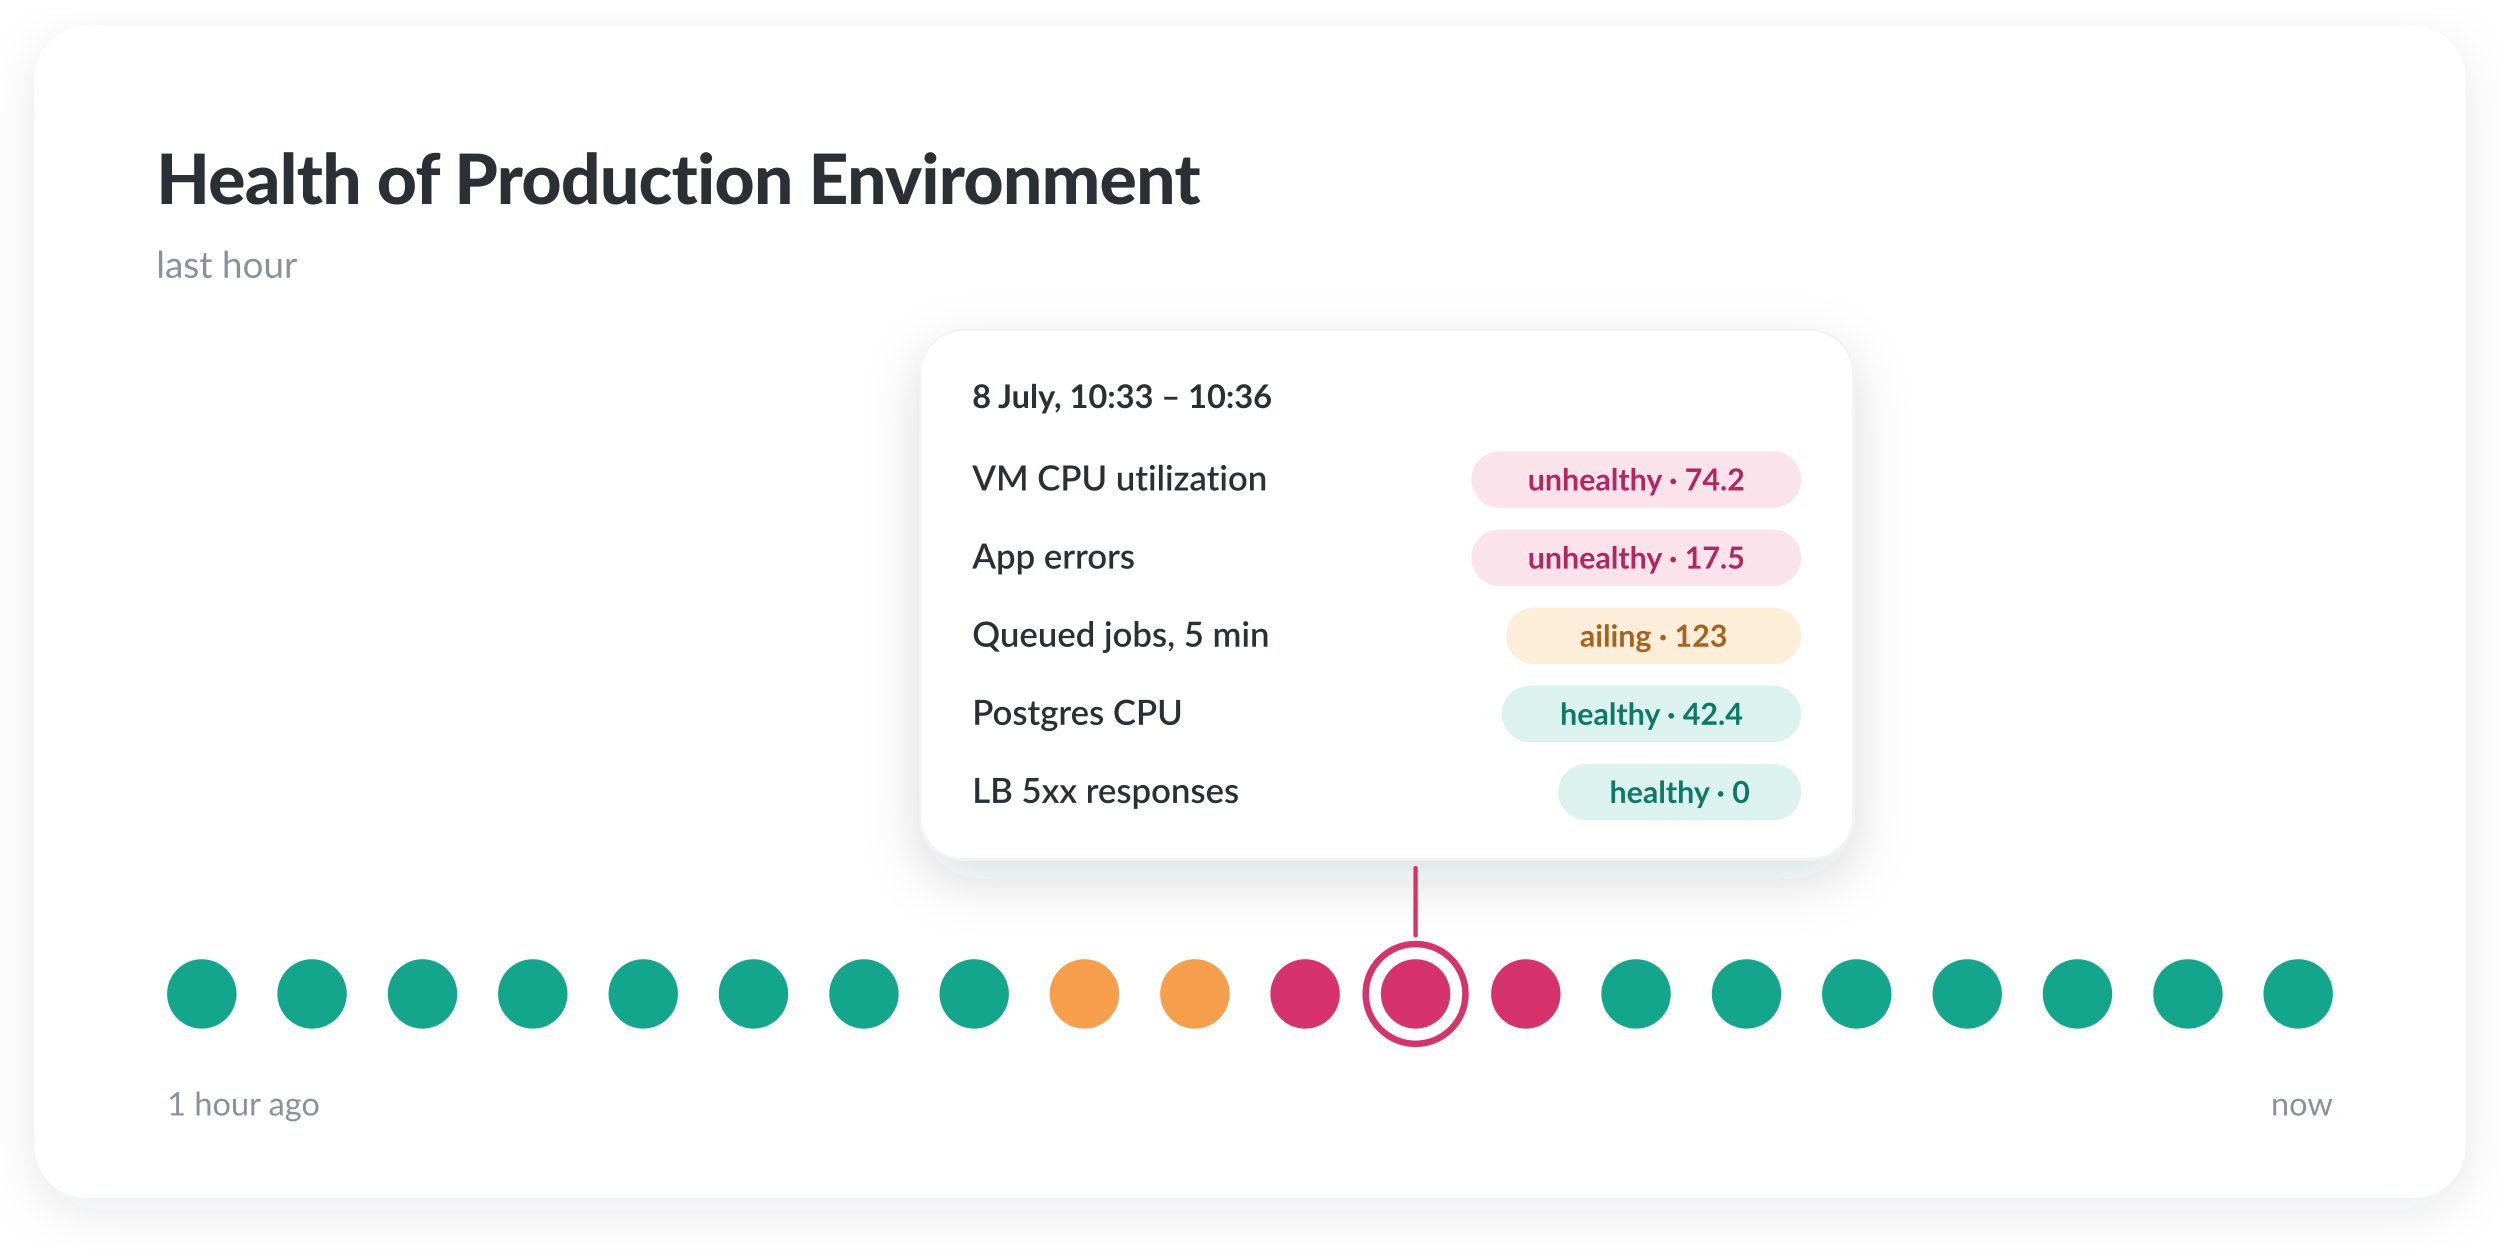
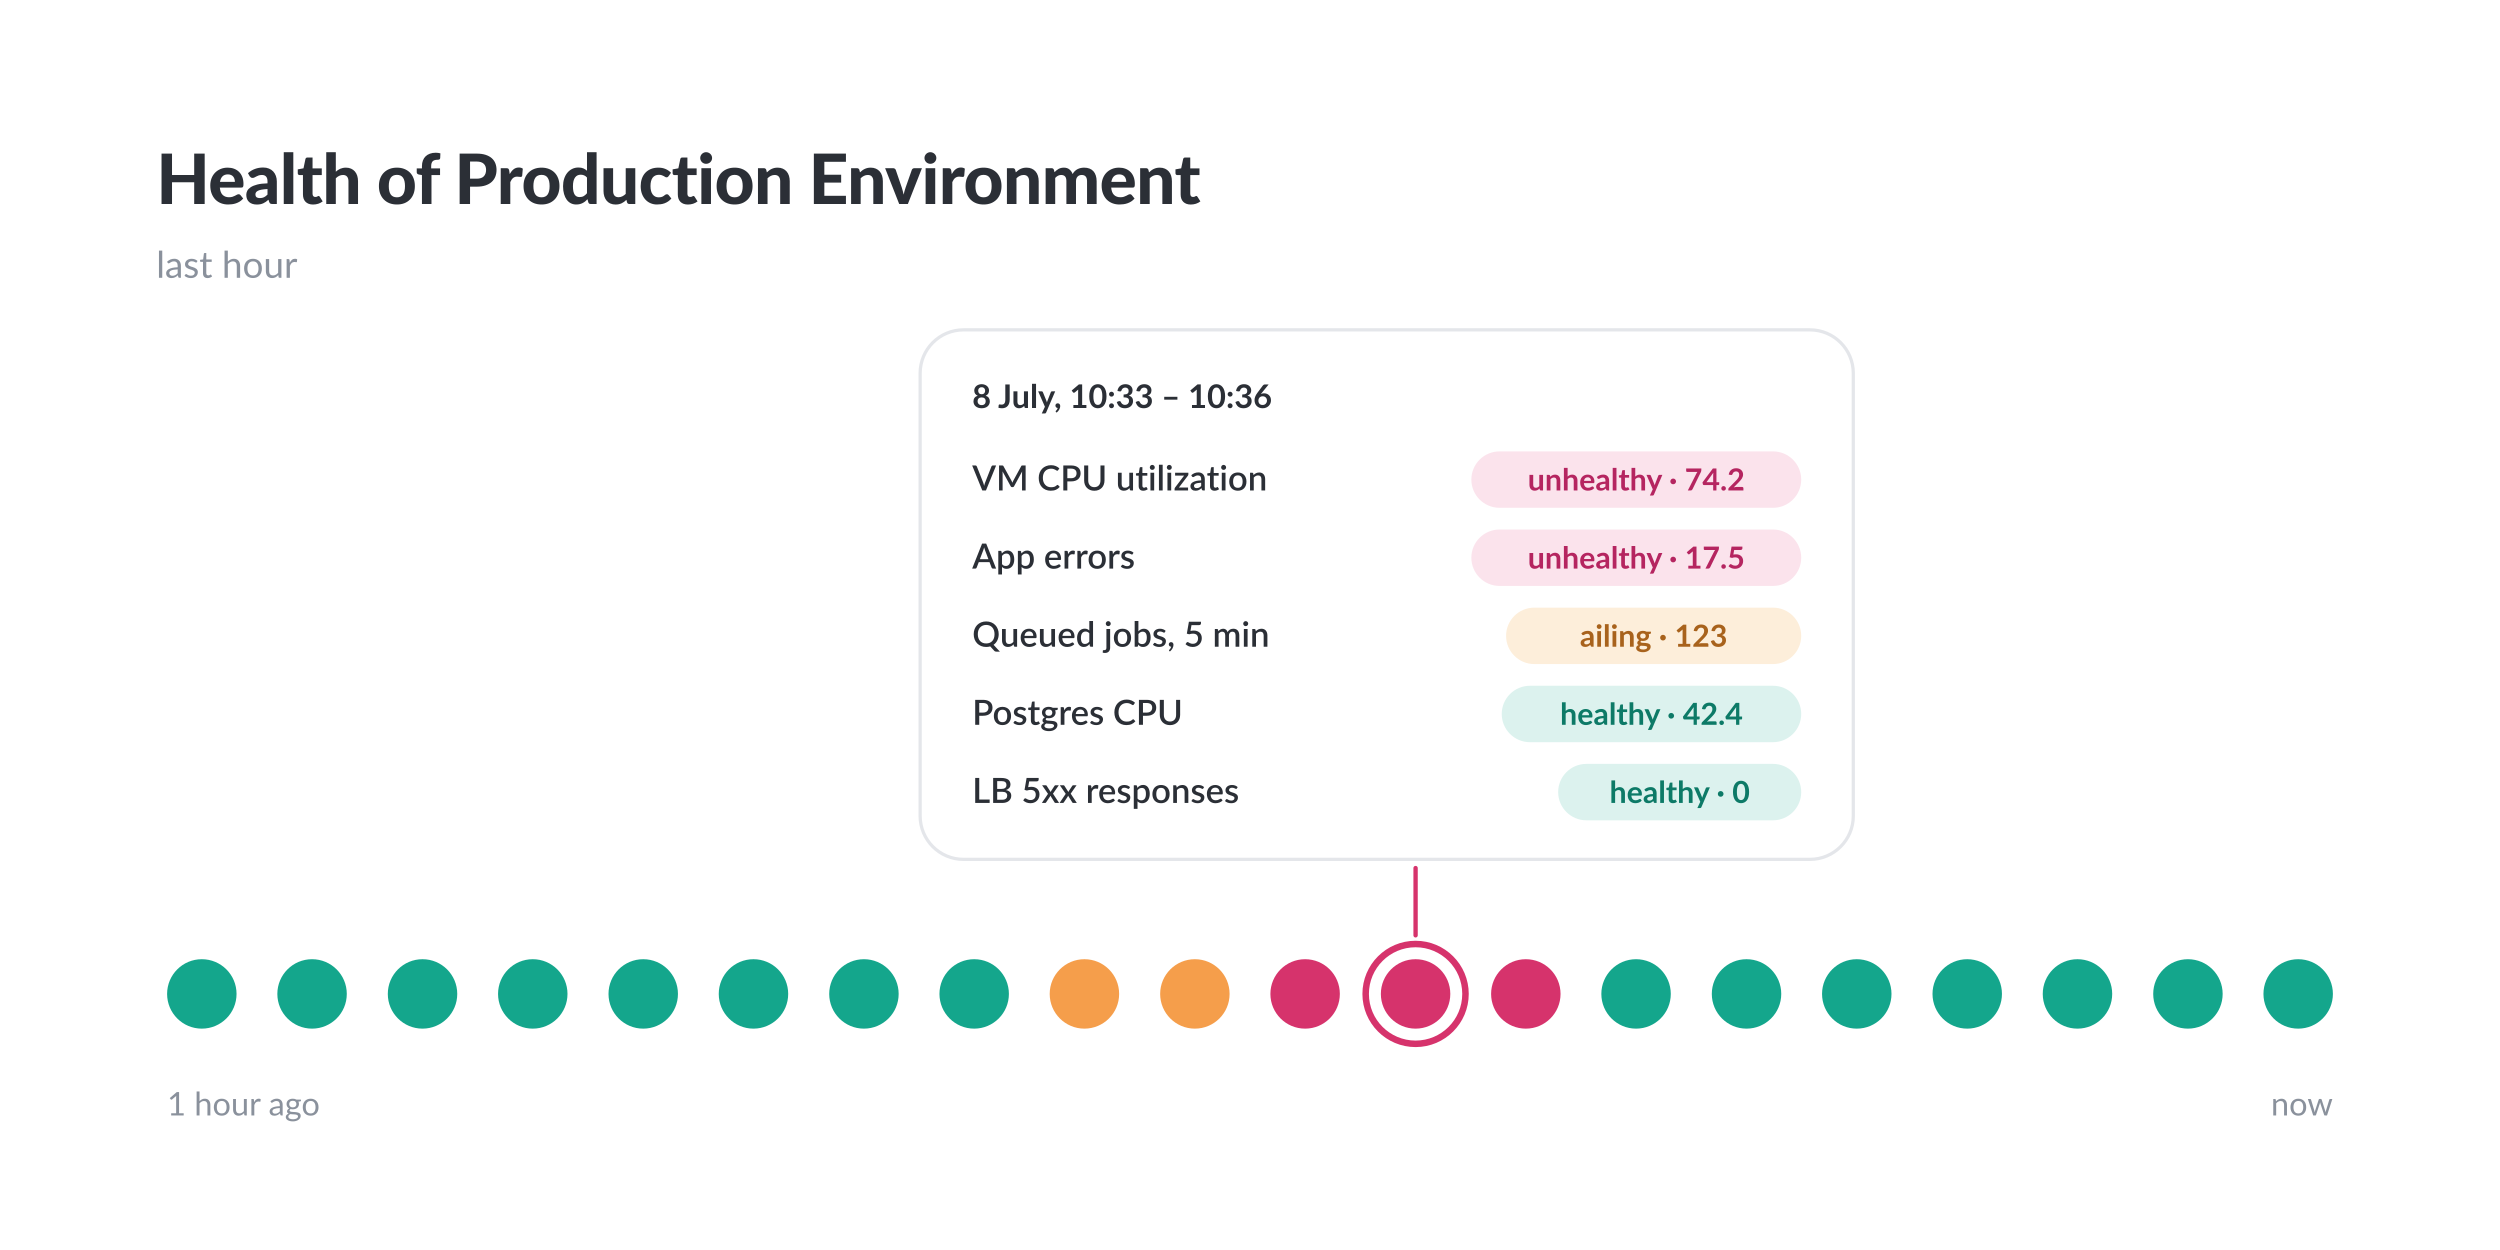
<svg xmlns="http://www.w3.org/2000/svg" width="1152" height="576" viewBox="0 0 1152 576" font-family="Lato, system-ui, sans-serif">
-   <defs>
-     <filter id="cardShadow" x="-5%" y="-5%" width="110%" height="115%">
-       <feDropShadow dx="0" dy="6" stdDeviation="13" flood-color="#1f2933" flood-opacity="0.10" />
-     </filter>
-     <filter id="tipShadow" x="-15%" y="-15%" width="130%" height="140%">
-       <feDropShadow dx="0" dy="9" stdDeviation="13" flood-color="#1f2933" flood-opacity="0.15" />
-     </filter>
-   </defs>
  <rect width="1152" height="576" fill="#ffffff" />
-   <rect x="16" y="12" width="1120" height="540" rx="24" fill="#ffffff" filter="url(#cardShadow)" />
  <text x="72" y="94" font-size="32" font-weight="800" fill="#2b2f36" letter-spacing="-0.3">Health of Production Environment</text>
  <text x="72" y="128" font-size="17" fill="#8a919c">last hour</text>
-   <rect x="424" y="152" width="430" height="244" rx="20" fill="#ffffff" stroke="#f1f2f4" filter="url(#tipShadow)" />
+   <rect x="424" y="152" width="430" height="244" rx="20" fill="#ffffff" stroke="#e4e6ea" stroke-width="1.5" />
  <text x="448" y="188" font-size="15" font-weight="700" fill="#2b2f36">8 July, 10:33 – 10:36</text>
  <text x="448" y="226" font-size="16" font-weight="600" fill="#2b2f36">VM CPU utilization</text>
  <rect x="678" y="208" width="152" height="26" rx="13" fill="#fbe3ec" />
  <text x="754" y="226" font-size="14" font-weight="700" fill="#b52560" text-anchor="middle">unhealthy · 74.2</text>
  <text x="448" y="262" font-size="16" font-weight="600" fill="#2b2f36">App errors</text>
  <rect x="678" y="244" width="152" height="26" rx="13" fill="#fbe3ec" />
  <text x="754" y="262" font-size="14" font-weight="700" fill="#b52560" text-anchor="middle">unhealthy · 17.5</text>
  <text x="448" y="298" font-size="16" font-weight="600" fill="#2b2f36">Queued jobs, 5 min</text>
  <rect x="694" y="280" width="136" height="26" rx="13" fill="#fdeeda" />
  <text x="762" y="298" font-size="14" font-weight="700" fill="#a8621c" text-anchor="middle">ailing · 123</text>
  <text x="448" y="334" font-size="16" font-weight="600" fill="#2b2f36">Postgres CPU</text>
  <rect x="692" y="316" width="138" height="26" rx="13" fill="#dcf2ee" />
  <text x="761" y="334" font-size="14" font-weight="700" fill="#0d7a67" text-anchor="middle">healthy · 42.4</text>
  <text x="448" y="370" font-size="16" font-weight="600" fill="#2b2f36">LB 5xx responses</text>
  <rect x="718" y="352" width="112" height="26" rx="13" fill="#dcf2ee" />
  <text x="774" y="370" font-size="14" font-weight="700" fill="#0d7a67" text-anchor="middle">healthy · 0</text>
  <line x1="652.3" y1="400" x2="652.3" y2="431" stroke="#d6336c" stroke-width="2" stroke-linecap="round" />
  <g>
    <circle cx="93.0" cy="458" r="16" fill="#14a68c" />
    <circle cx="143.8" cy="458" r="16" fill="#14a68c" />
    <circle cx="194.7" cy="458" r="16" fill="#14a68c" />
    <circle cx="245.5" cy="458" r="16" fill="#14a68c" />
    <circle cx="296.4" cy="458" r="16" fill="#14a68c" />
    <circle cx="347.2" cy="458" r="16" fill="#14a68c" />
    <circle cx="398.1" cy="458" r="16" fill="#14a68c" />
    <circle cx="448.9" cy="458" r="16" fill="#14a68c" />
    <circle cx="499.7" cy="458" r="16" fill="#f59e4b" />
    <circle cx="550.6" cy="458" r="16" fill="#f59e4b" />
    <circle cx="601.4" cy="458" r="16" fill="#d6336c" />
    <circle cx="652.3" cy="458" r="16" fill="#d6336c" />
    <circle cx="652.3" cy="458" r="23" fill="none" stroke="#d6336c" stroke-width="3" />
    <circle cx="703.1" cy="458" r="16" fill="#d6336c" />
    <circle cx="753.9" cy="458" r="16" fill="#14a68c" />
    <circle cx="804.8" cy="458" r="16" fill="#14a68c" />
    <circle cx="855.6" cy="458" r="16" fill="#14a68c" />
    <circle cx="906.5" cy="458" r="16" fill="#14a68c" />
    <circle cx="957.3" cy="458" r="16" fill="#14a68c" />
    <circle cx="1008.2" cy="458" r="16" fill="#14a68c" />
    <circle cx="1059.0" cy="458" r="16" fill="#14a68c" />
  </g>
  <text x="77" y="514" font-size="15" fill="#8a919c">1 hour ago</text>
  <text x="1075" y="514" font-size="15" fill="#8a919c" text-anchor="end">now</text>
</svg>
